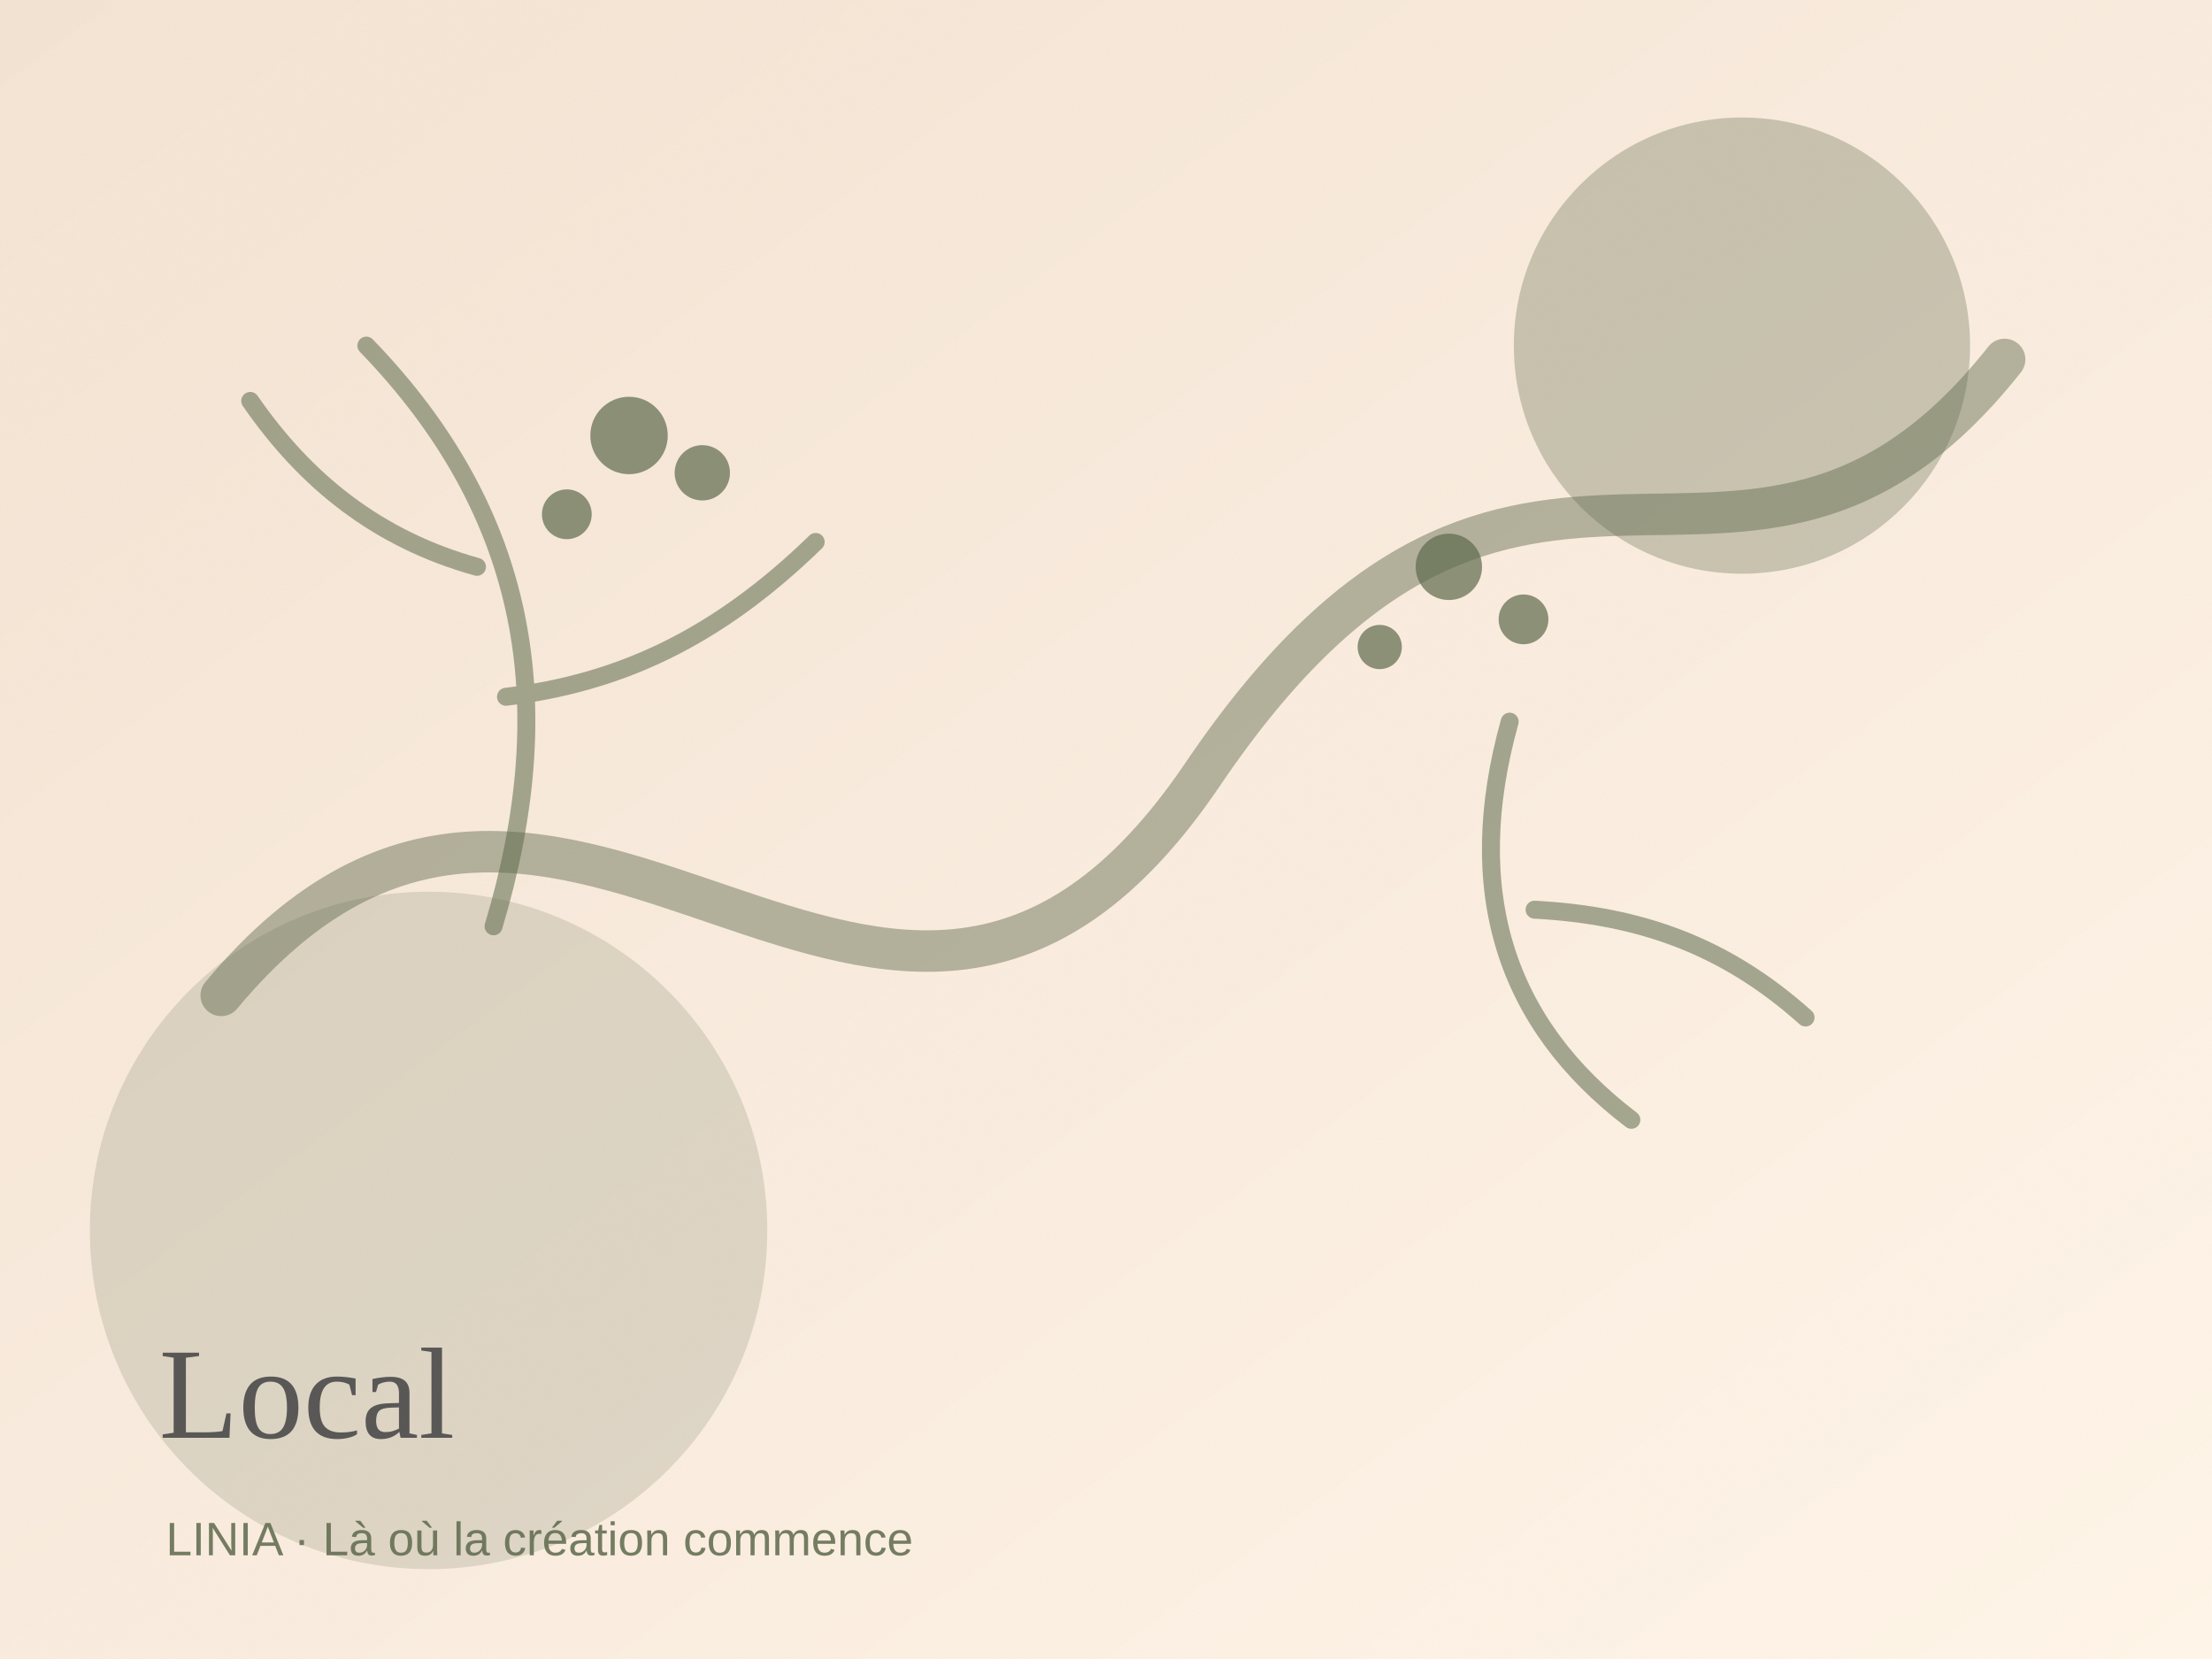
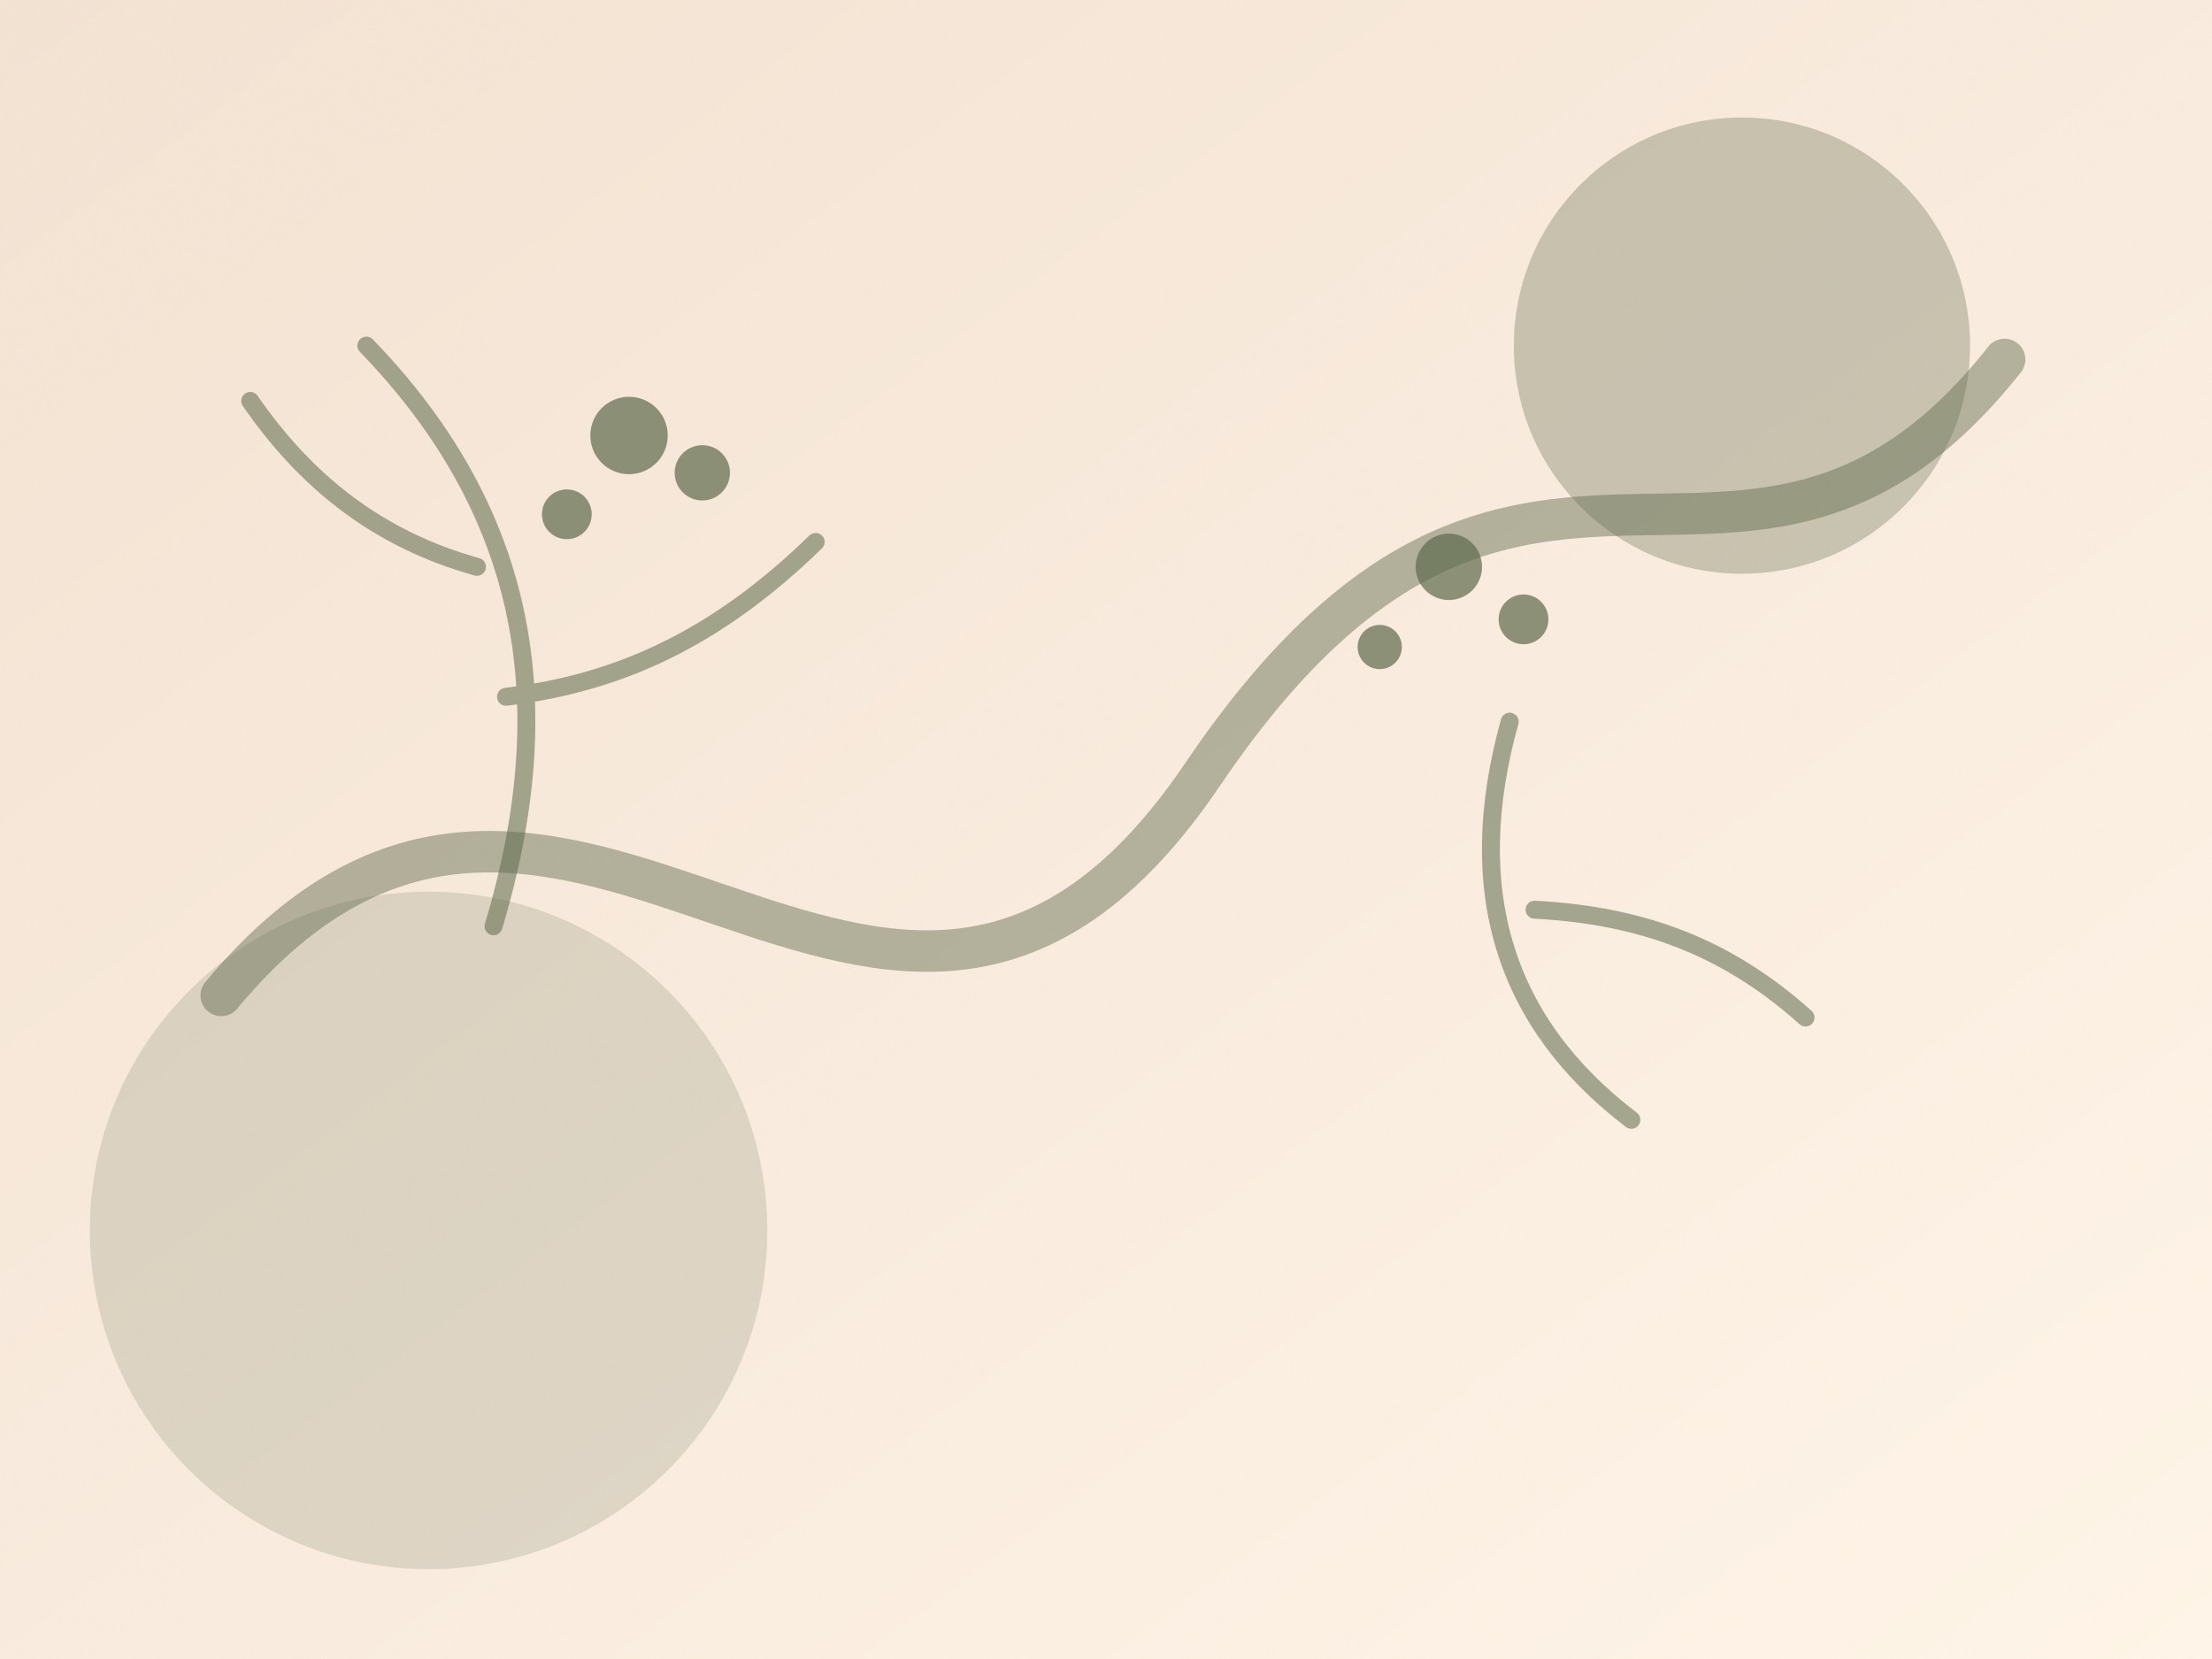
<svg xmlns="http://www.w3.org/2000/svg" viewBox="0 0 1600 1200" role="img" aria-label="Visuel Local LINIA">
  <defs>
    <linearGradient id="paper" x1="0" x2="1" y1="0" y2="1">
      <stop stop-color="#F4E3D2" />
      <stop offset="1" stop-color="#FFF5E8" />
    </linearGradient>
    <filter id="grain">
      <feTurbulence type="fractalNoise" baseFrequency="0.85" numOctaves="2" stitchTiles="stitch" />
      <feColorMatrix type="saturate" values="0" />
      <feComponentTransfer>
        <feFuncA type="table" tableValues="0 .08" />
      </feComponentTransfer>
    </filter>
  </defs>
  <rect width="1600" height="1200" fill="url(#paper)" />
  <rect width="1600" height="1200" filter="url(#grain)" opacity=".45" />
  <circle cx="1260" cy="250" r="165" fill="#5D694B" opacity=".32" />
  <circle cx="310" cy="890" r="245" fill="#5D694B" opacity=".18" />
  <path d="M160 720 C410 420 640 900 870 560 S1260 500 1450 260" fill="none" stroke="#5D694B" stroke-width="30" stroke-linecap="round" opacity=".45" />
  <g fill="none" stroke="#5D694B" stroke-width="13" stroke-linecap="round" opacity=".55">
    <path d="M265 250c118 122 140 260 92 420" />
    <path d="M345 410c-72-20-124-62-164-120" />
    <path d="M366 504c82-10 152-42 224-112" />
    <path d="M1180 810c-92-70-122-166-88-288" />
    <path d="M1110 658c76 4 138 26 196 78" />
  </g>
  <g fill="#5D694B" opacity=".7">
    <circle cx="455" cy="315" r="28" />
    <circle cx="508" cy="342" r="20" />
    <circle cx="410" cy="372" r="18" />
    <circle cx="1048" cy="410" r="24" />
    <circle cx="1102" cy="448" r="18" />
    <circle cx="998" cy="468" r="16" />
  </g>
-   <text x="115" y="1040" font-family="Georgia, 'Times New Roman', serif" font-size="94" fill="#2F3033" opacity=".76">Local</text>
-   <text x="120" y="1125" font-family="Arial, sans-serif" font-size="34" fill="#5D694B" opacity=".85">LINIA · Là où la création commence</text>
</svg>
